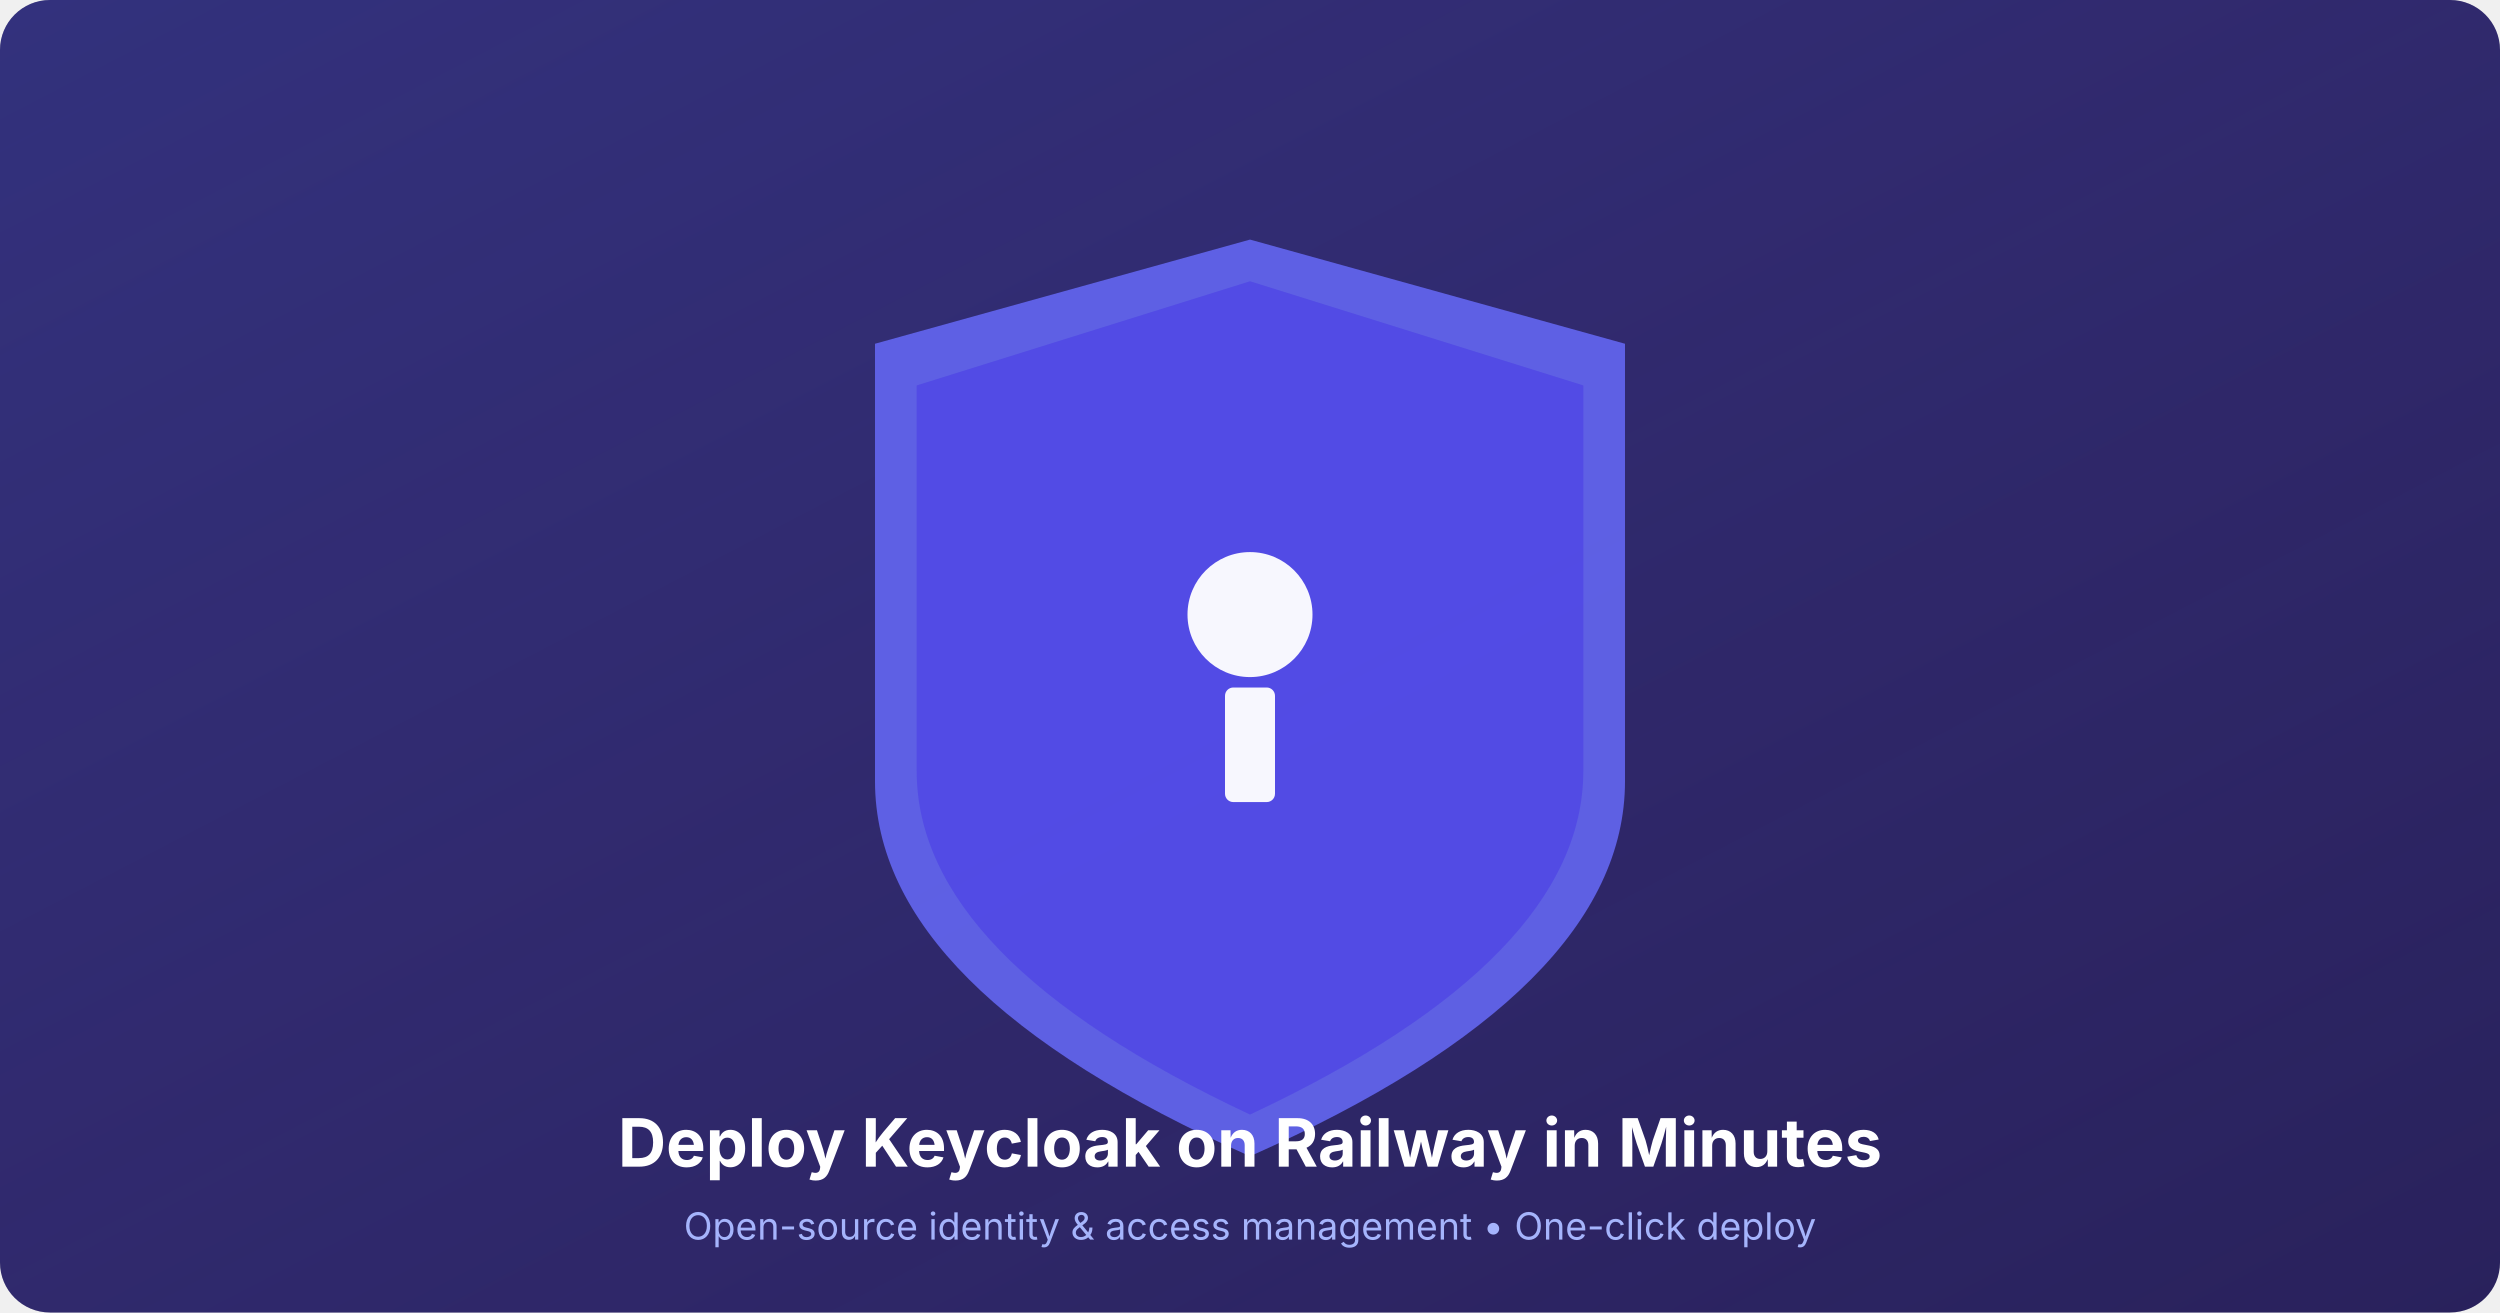
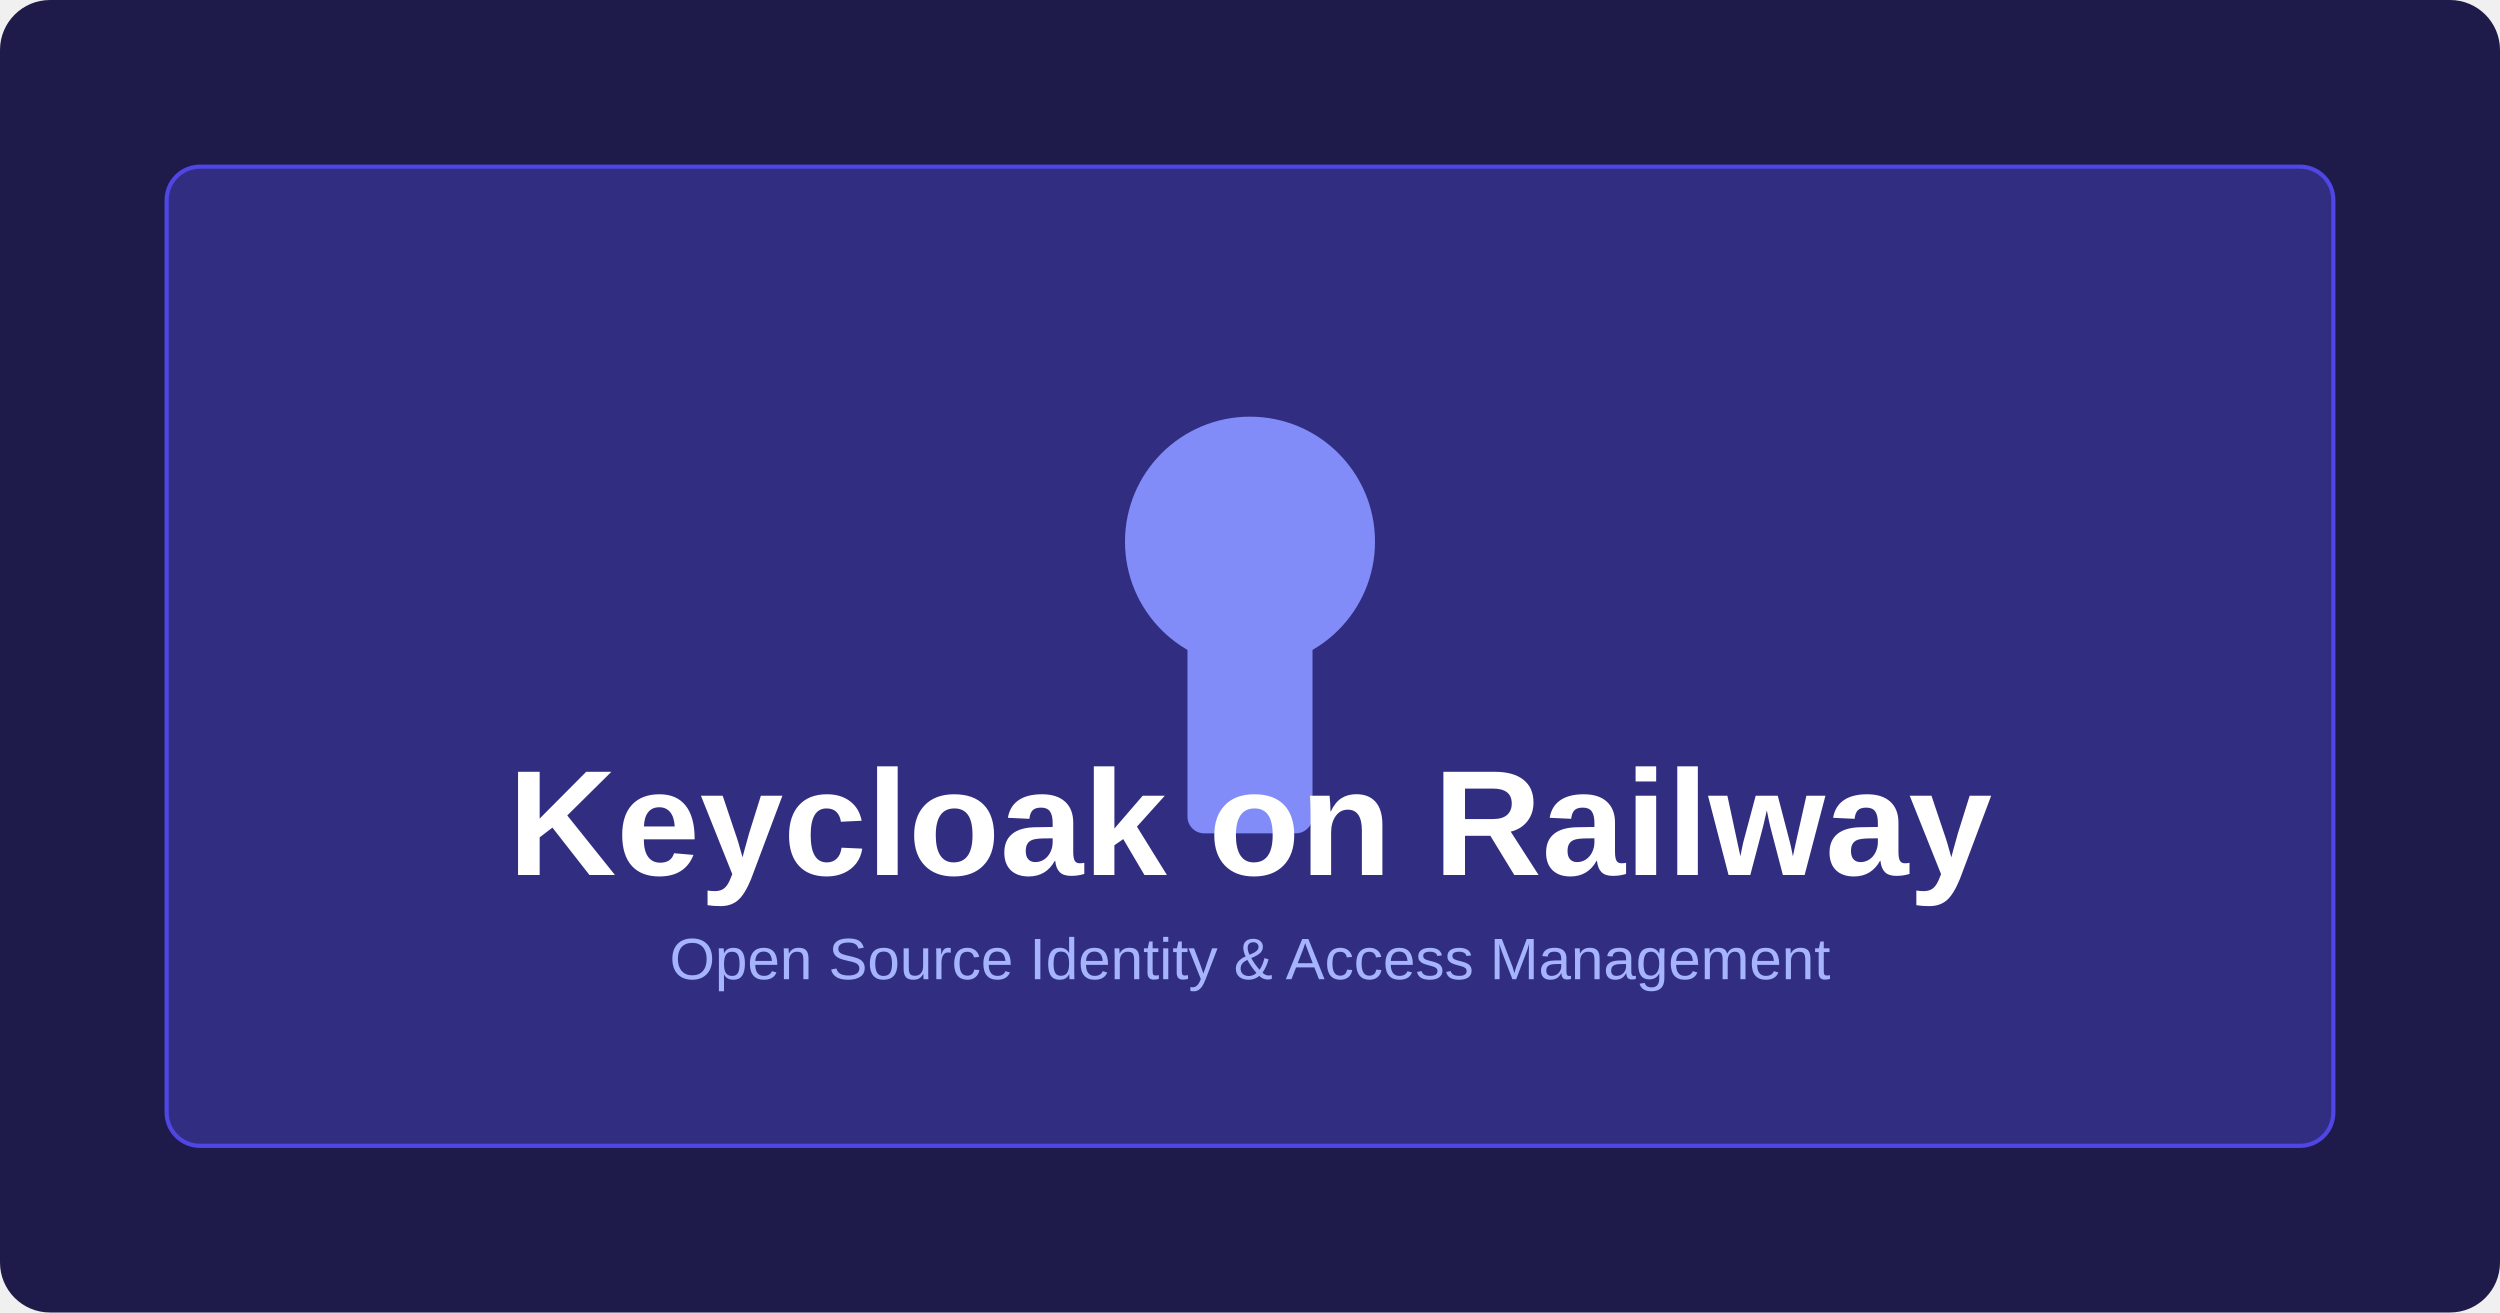
<svg xmlns="http://www.w3.org/2000/svg" viewBox="0 0 1200 630">
-   <rect width="1200" height="630" fill="#1E1B4B" rx="24" />
-   <defs>
-     <linearGradient id="grad" x1="0%" y1="0%" x2="100%" y2="100%">
-       <stop offset="0%" style="stop-color:#6366F1;stop-opacity:0.3" />
-       <stop offset="100%" style="stop-color:#8B5CF6;stop-opacity:0.1" />
-     </linearGradient>
-   </defs>
-   <rect width="1200" height="630" fill="url(#grad)" rx="24" />
-   <g transform="translate(600, 315)">
-     <path d="M0-200 L180-150 L180 60 Q180 160 0 240 Q-180 160 -180 60 L-180 -150 Z" fill="#6366F1" opacity="0.9" />
-     <path d="M0-180 L160-130 L160 55 Q160 145 0 220 Q-160 145 -160 55 L-160 -130 Z" fill="#4F46E5" opacity="0.8" />
-     <circle cx="0" cy="-20" r="30" fill="#FFFFFF" opacity="0.95" />
-     <rect x="-12" y="15" width="24" height="55" rx="4" fill="#FFFFFF" opacity="0.95" />
-   </g>
-   <text x="600" y="560" font-family="system-ui, -apple-system, sans-serif" font-size="32" font-weight="700" fill="#FFFFFF" text-anchor="middle">
-     Deploy Keycloak on Railway in Minutes
-   </text>
-   <text x="600" y="595" font-family="system-ui, -apple-system, sans-serif" font-size="18" fill="#A5B4FC" text-anchor="middle">
-     Open-source identity &amp; access management • One-click deploy
-   </text>
+   <rect width="1200" height="630" rx="24" fill="#1E1B4B" />
+   <rect x="80" y="80" width="1040" height="470" rx="16" fill="#312E81" stroke="#4F46E5" stroke-width="2" />
+   <circle cx="600" cy="260" r="60" fill="#818CF8" />
+   <rect x="570" y="300" width="60" height="100" rx="8" fill="#818CF8" />
+   <text x="600" y="420" font-family="Arial, sans-serif" font-size="72" font-weight="bold" fill="#FFFFFF" text-anchor="middle">Keycloak on Railway</text>
+   <text x="600" y="470" font-family="Arial, sans-serif" font-size="28" fill="#A5B4FC" text-anchor="middle">Open Source Identity &amp; Access Management</text>
</svg>
